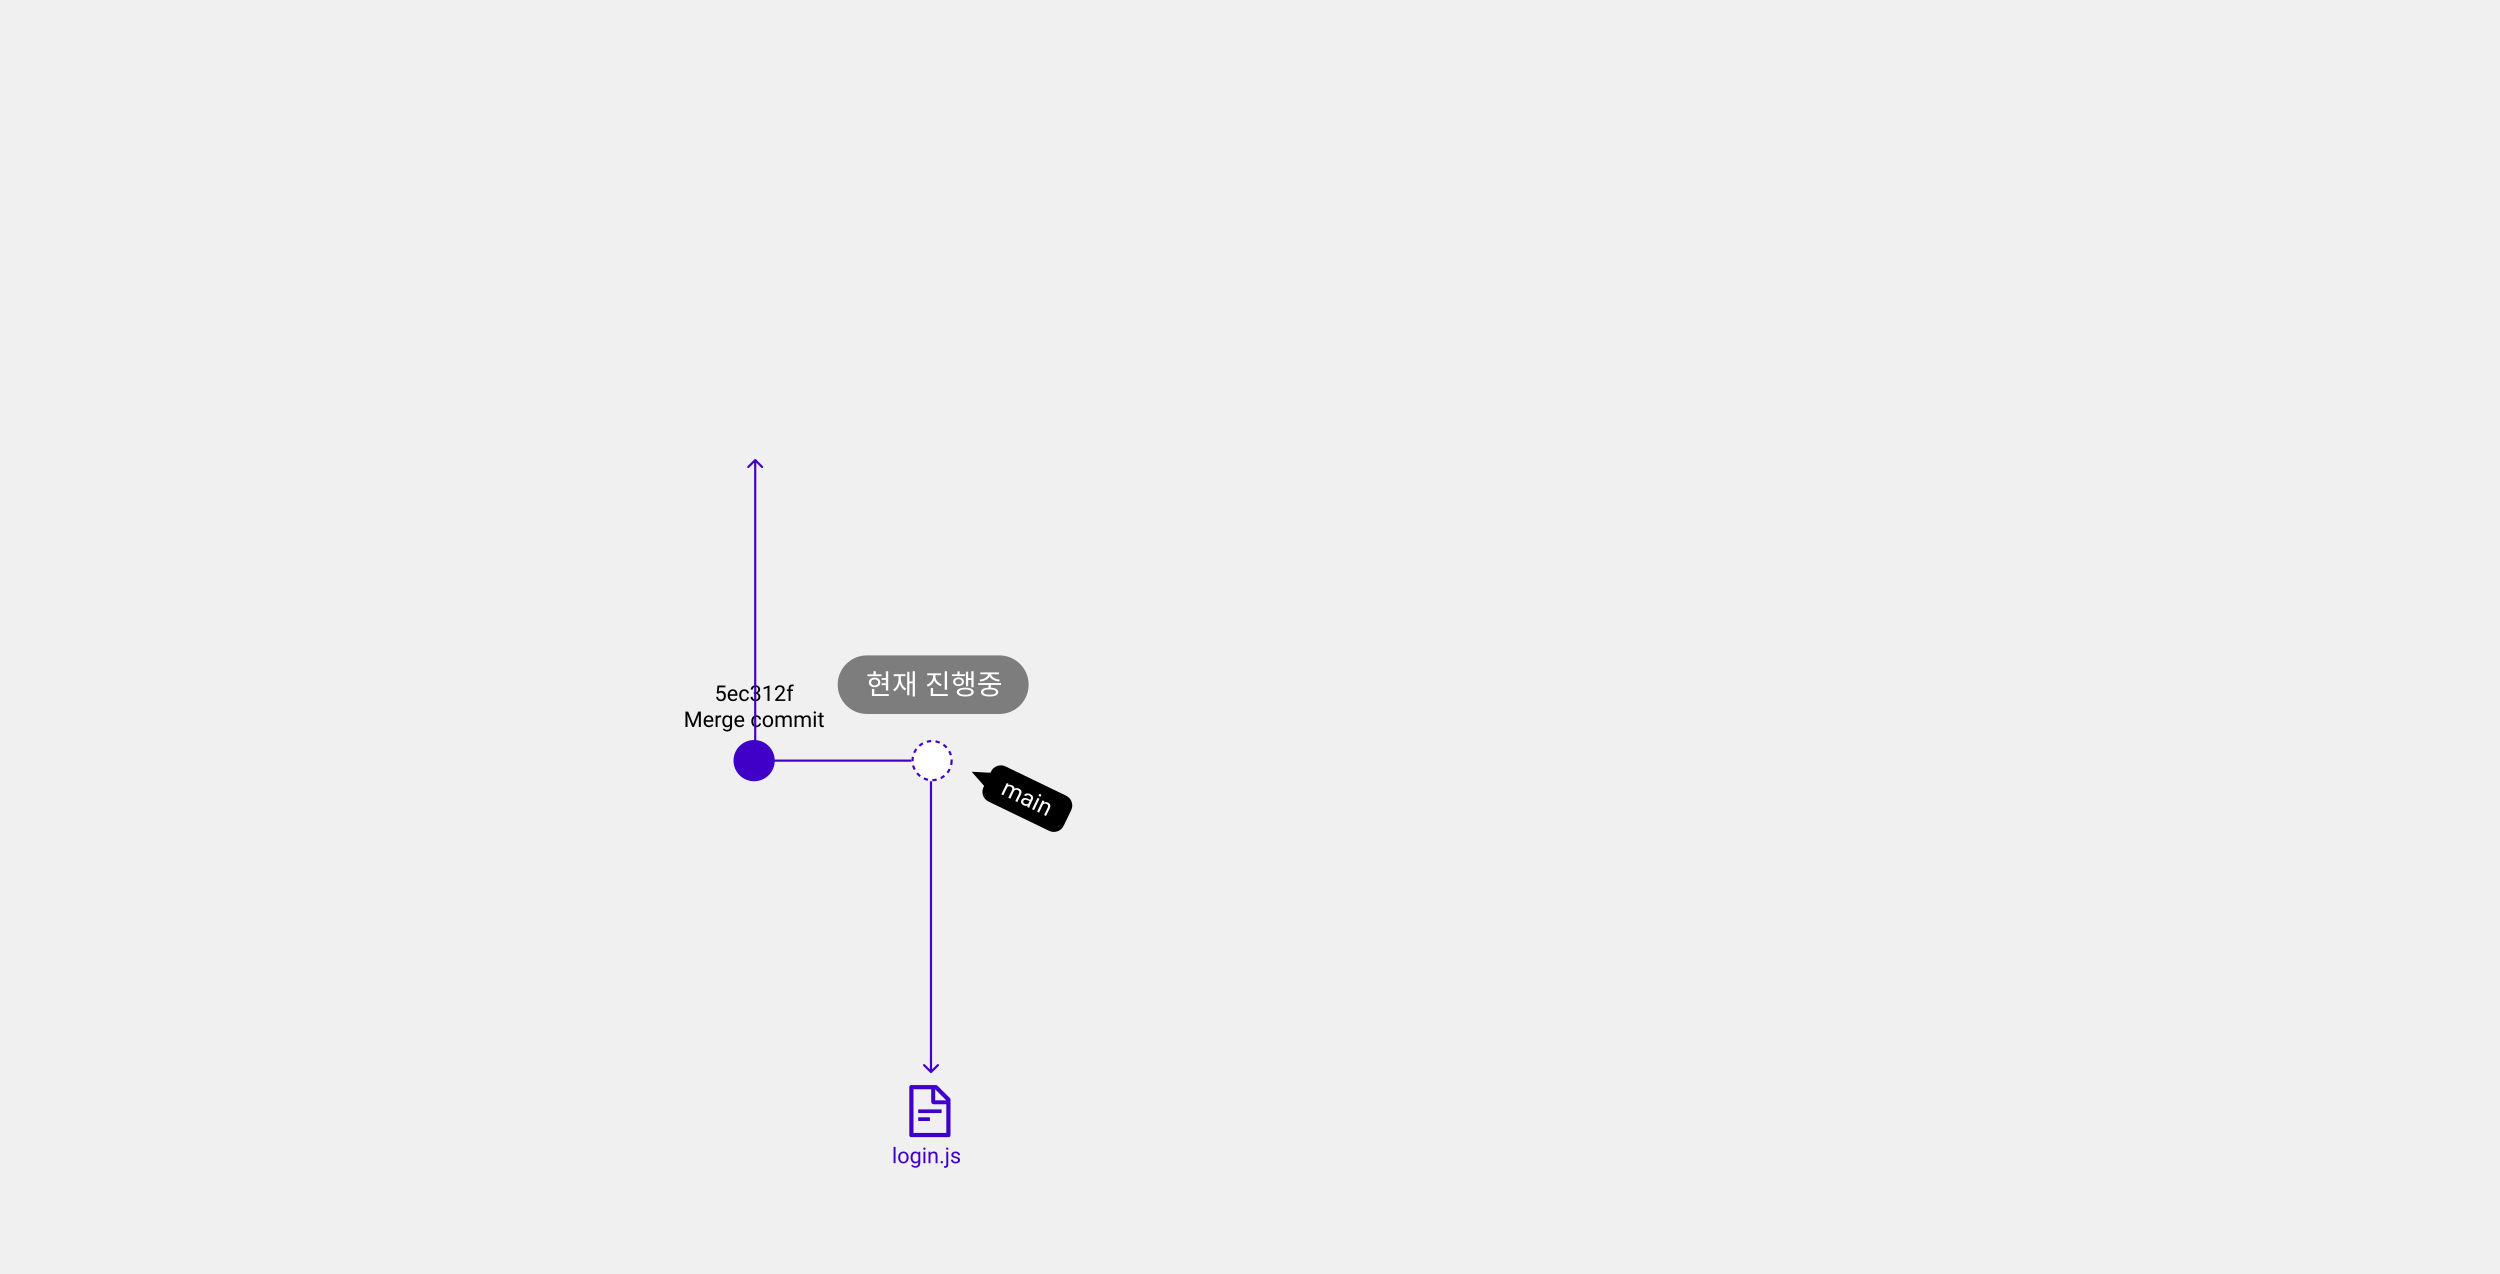
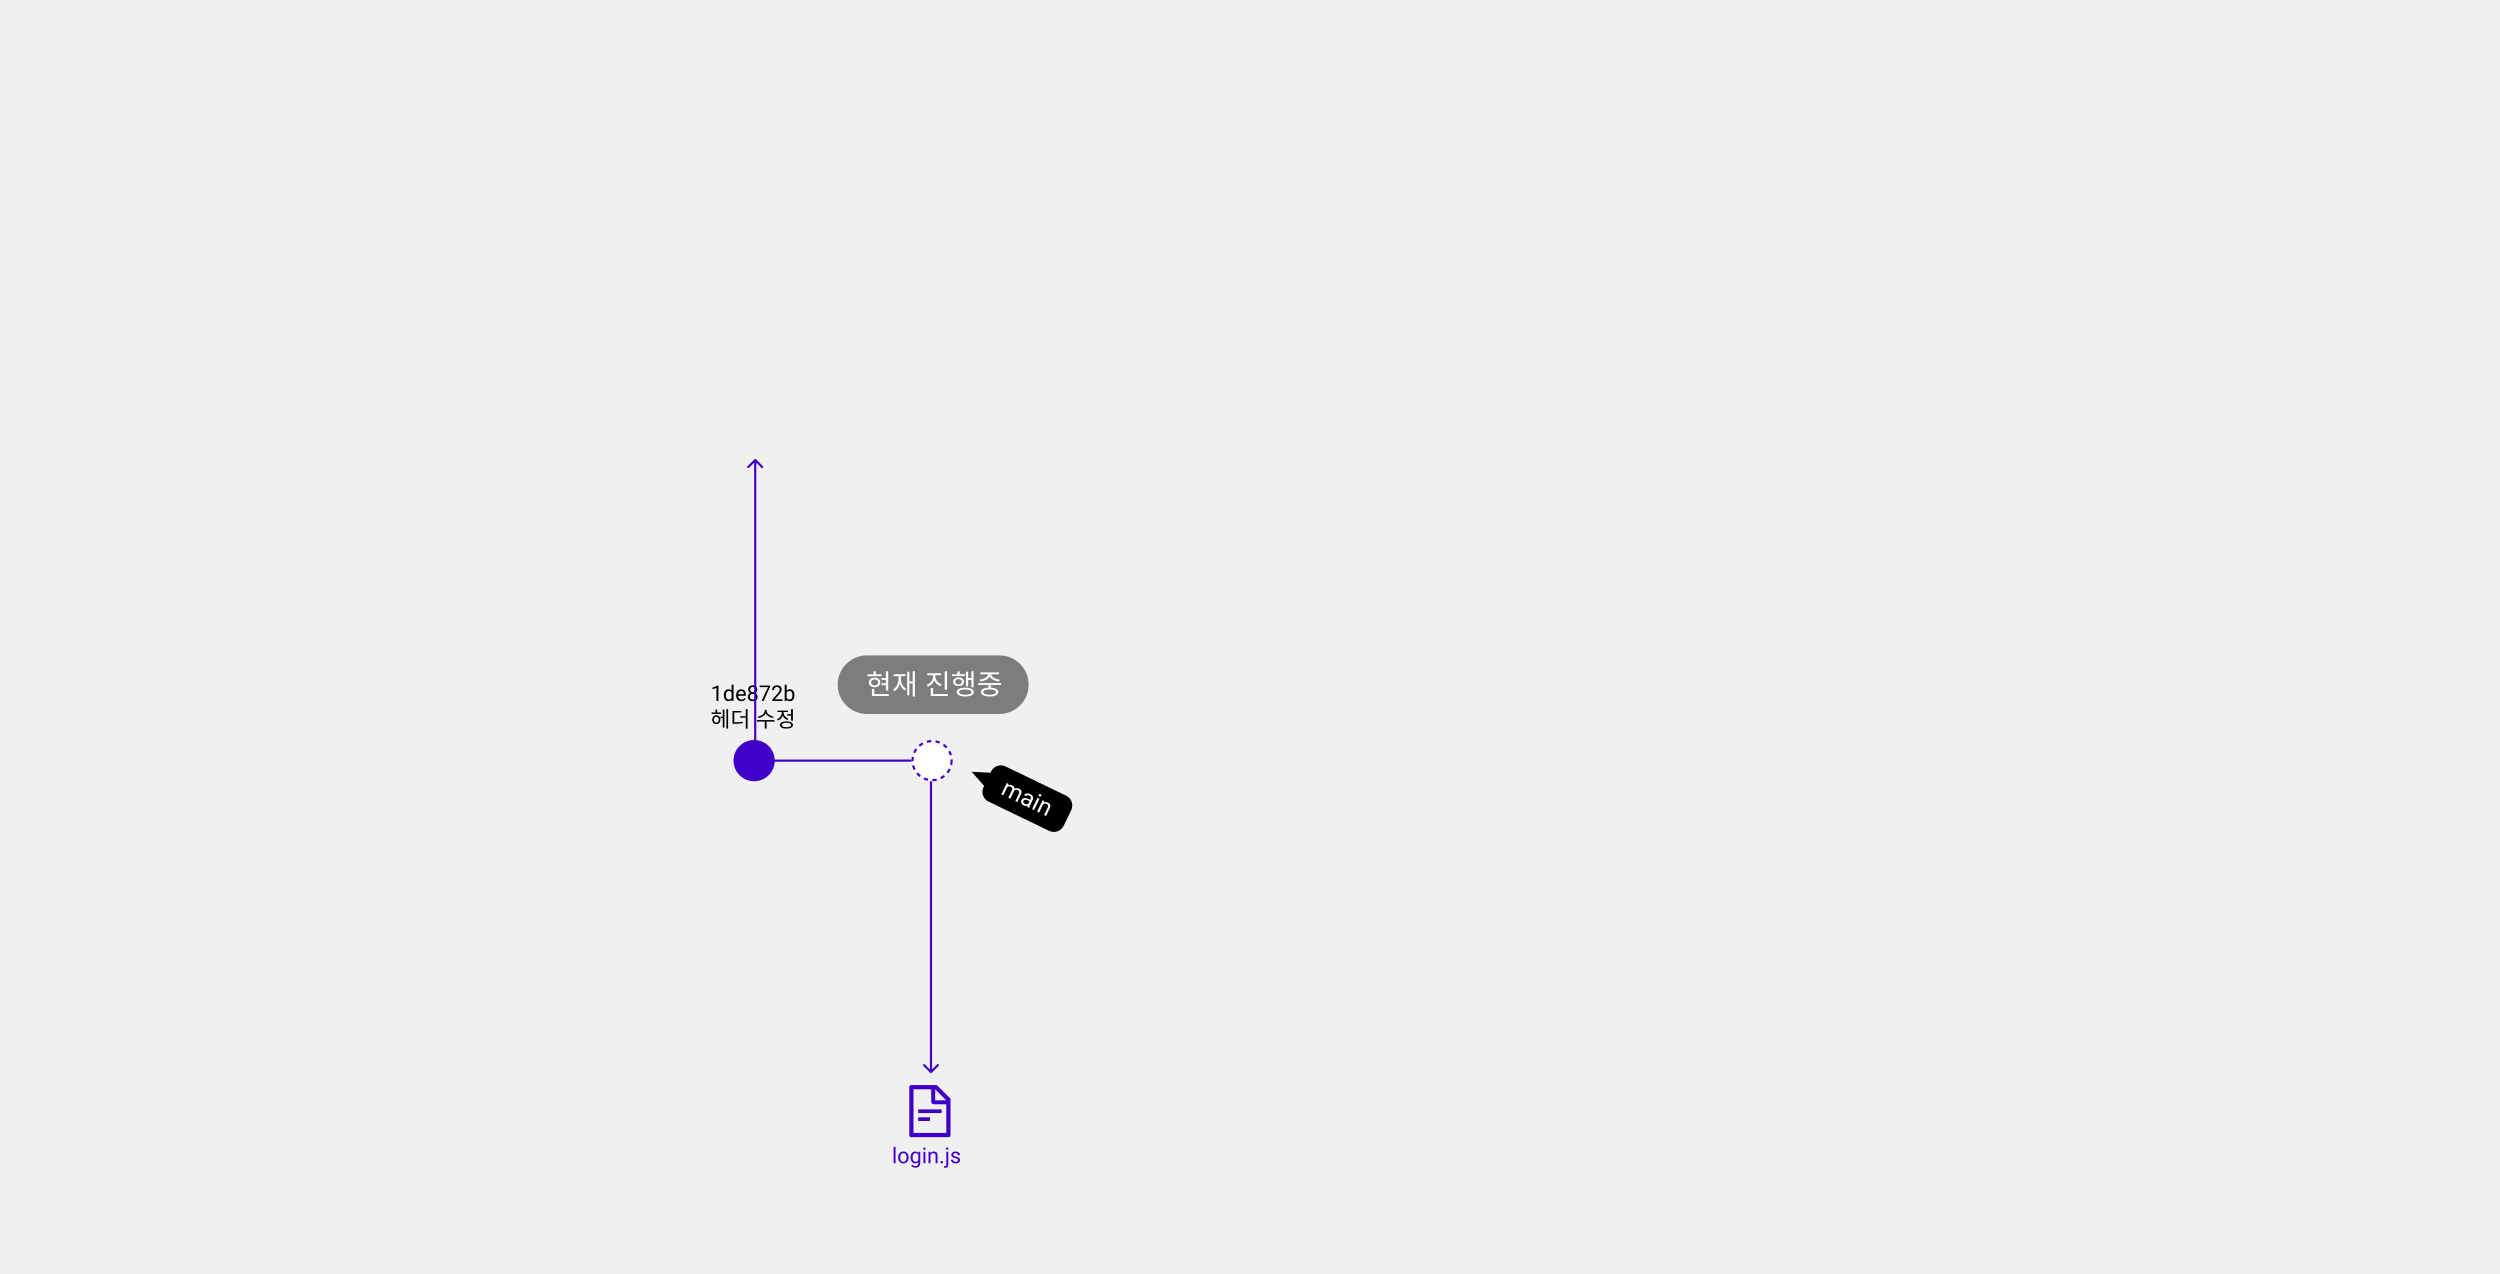
<svg xmlns="http://www.w3.org/2000/svg" width="1152" height="587" viewBox="0 0 1152 587" fill="none">
  <path d="M0 0H1152V587H0V0Z" fill="white" fill-opacity="0.01" />
-   <path d="M330.269 319.436L330.63 315.891H334.272V316.726H331.396L331.182 318.664C331.53 318.459 331.925 318.356 332.368 318.356C333.016 318.356 333.53 318.571 333.911 319.001C334.292 319.427 334.482 320.005 334.482 320.734C334.482 321.467 334.284 322.045 333.887 322.468C333.493 322.888 332.941 323.098 332.231 323.098C331.603 323.098 331.09 322.924 330.693 322.575C330.296 322.227 330.07 321.745 330.015 321.13H330.869C330.924 321.537 331.069 321.844 331.304 322.053C331.538 322.258 331.847 322.36 332.231 322.36C332.651 322.36 332.98 322.217 333.218 321.931C333.459 321.644 333.579 321.249 333.579 320.744C333.579 320.269 333.449 319.888 333.188 319.602C332.931 319.312 332.588 319.167 332.158 319.167C331.764 319.167 331.455 319.253 331.23 319.426L330.991 319.621L330.269 319.436ZM337.754 323.098C337.038 323.098 336.455 322.863 336.006 322.395C335.557 321.923 335.332 321.293 335.332 320.505V320.339C335.332 319.815 335.431 319.348 335.63 318.938C335.832 318.524 336.112 318.202 336.47 317.971C336.831 317.736 337.222 317.619 337.642 317.619C338.328 317.619 338.862 317.845 339.243 318.298C339.624 318.75 339.814 319.398 339.814 320.241V320.617H336.235C336.248 321.138 336.4 321.56 336.689 321.882C336.982 322.201 337.354 322.36 337.803 322.36C338.122 322.36 338.392 322.295 338.613 322.165C338.835 322.035 339.028 321.862 339.194 321.647L339.746 322.077C339.303 322.757 338.639 323.098 337.754 323.098ZM337.642 318.361C337.277 318.361 336.971 318.495 336.724 318.762C336.476 319.025 336.323 319.396 336.265 319.875H338.911V319.807C338.885 319.348 338.761 318.993 338.54 318.742C338.319 318.488 338.019 318.361 337.642 318.361ZM342.983 322.36C343.306 322.36 343.587 322.263 343.828 322.067C344.069 321.872 344.202 321.628 344.229 321.335H345.083C345.067 321.638 344.963 321.926 344.771 322.199C344.578 322.473 344.321 322.691 343.999 322.854C343.68 323.016 343.341 323.098 342.983 323.098C342.264 323.098 341.691 322.858 341.265 322.38C340.841 321.898 340.63 321.241 340.63 320.407V320.256C340.63 319.742 340.724 319.284 340.913 318.884C341.102 318.483 341.372 318.173 341.724 317.951C342.078 317.73 342.497 317.619 342.979 317.619C343.571 317.619 344.062 317.797 344.453 318.151C344.847 318.506 345.057 318.967 345.083 319.533H344.229C344.202 319.191 344.072 318.911 343.838 318.693C343.607 318.472 343.32 318.361 342.979 318.361C342.52 318.361 342.163 318.527 341.909 318.859C341.659 319.188 341.533 319.665 341.533 320.29V320.461C341.533 321.07 341.659 321.538 341.909 321.867C342.16 322.196 342.518 322.36 342.983 322.36ZM347.319 319.006H347.998C348.424 318.999 348.76 318.887 349.004 318.669C349.248 318.451 349.37 318.156 349.37 317.785C349.37 316.952 348.955 316.535 348.125 316.535C347.734 316.535 347.422 316.647 347.188 316.872C346.956 317.093 346.841 317.388 346.841 317.756H345.938C345.938 317.193 346.143 316.726 346.553 316.354C346.966 315.98 347.49 315.793 348.125 315.793C348.796 315.793 349.321 315.97 349.702 316.325C350.083 316.68 350.273 317.173 350.273 317.805C350.273 318.114 350.173 318.413 349.971 318.703C349.772 318.993 349.5 319.209 349.155 319.353C349.546 319.476 349.847 319.681 350.059 319.968C350.273 320.254 350.381 320.604 350.381 321.018C350.381 321.656 350.173 322.162 349.756 322.536C349.339 322.91 348.797 323.098 348.13 323.098C347.463 323.098 346.919 322.917 346.499 322.556C346.082 322.194 345.874 321.717 345.874 321.125H346.782C346.782 321.499 346.904 321.799 347.148 322.023C347.393 322.248 347.72 322.36 348.13 322.36C348.566 322.36 348.9 322.246 349.131 322.019C349.362 321.791 349.478 321.464 349.478 321.037C349.478 320.624 349.351 320.306 349.097 320.085C348.843 319.864 348.477 319.75 347.998 319.743H347.319V319.006ZM354.59 323H353.682V316.979L351.86 317.648V316.828L354.448 315.856H354.59V323ZM361.895 323H357.236V322.351L359.697 319.616C360.062 319.203 360.312 318.868 360.449 318.61C360.589 318.35 360.659 318.081 360.659 317.805C360.659 317.434 360.547 317.129 360.322 316.892C360.098 316.654 359.798 316.535 359.424 316.535C358.975 316.535 358.625 316.664 358.374 316.921C358.127 317.175 358.003 317.53 358.003 317.985H357.1C357.1 317.331 357.31 316.802 357.729 316.398C358.153 315.995 358.717 315.793 359.424 315.793C360.085 315.793 360.607 315.967 360.991 316.315C361.375 316.66 361.567 317.121 361.567 317.697C361.567 318.397 361.121 319.23 360.229 320.197L358.325 322.263H361.895V323ZM363.389 323V318.415H362.554V317.717H363.389V317.175C363.389 316.608 363.54 316.171 363.843 315.861C364.146 315.552 364.574 315.397 365.127 315.397C365.335 315.397 365.542 315.425 365.747 315.48L365.698 316.213C365.545 316.184 365.382 316.169 365.21 316.169C364.917 316.169 364.691 316.255 364.531 316.428C364.372 316.597 364.292 316.841 364.292 317.16V317.717H365.42V318.415H364.292V323H363.389ZM317.085 327.891L319.409 333.691L321.733 327.891H322.949V335H322.012V332.231L322.1 329.243L319.766 335H319.048L316.719 329.258L316.812 332.231V335H315.874V327.891H317.085ZM326.655 335.098C325.939 335.098 325.356 334.863 324.907 334.395C324.458 333.923 324.233 333.293 324.233 332.505V332.339C324.233 331.815 324.333 331.348 324.531 330.938C324.733 330.524 325.013 330.202 325.371 329.971C325.732 329.736 326.123 329.619 326.543 329.619C327.23 329.619 327.764 329.845 328.145 330.298C328.525 330.75 328.716 331.398 328.716 332.241V332.617H325.137C325.15 333.138 325.301 333.56 325.591 333.882C325.884 334.201 326.255 334.36 326.704 334.36C327.023 334.36 327.293 334.295 327.515 334.165C327.736 334.035 327.93 333.862 328.096 333.647L328.647 334.077C328.205 334.757 327.541 335.098 326.655 335.098ZM326.543 330.361C326.178 330.361 325.872 330.495 325.625 330.762C325.378 331.025 325.225 331.396 325.166 331.875H327.812V331.807C327.786 331.348 327.663 330.993 327.441 330.742C327.22 330.488 326.921 330.361 326.543 330.361ZM332.319 330.527C332.183 330.505 332.035 330.493 331.875 330.493C331.283 330.493 330.881 330.745 330.669 331.25V335H329.766V329.717H330.645L330.659 330.327C330.955 329.855 331.375 329.619 331.919 329.619C332.095 329.619 332.228 329.642 332.319 329.688V330.527ZM332.842 332.314C332.842 331.491 333.032 330.837 333.413 330.352C333.794 329.863 334.299 329.619 334.927 329.619C335.571 329.619 336.074 329.847 336.436 330.303L336.479 329.717H337.305V334.873C337.305 335.557 337.101 336.095 336.694 336.489C336.291 336.883 335.747 337.08 335.063 337.08C334.683 337.08 334.31 336.999 333.945 336.836C333.581 336.673 333.302 336.45 333.11 336.167L333.579 335.625C333.966 336.104 334.44 336.343 335 336.343C335.439 336.343 335.781 336.219 336.025 335.972C336.273 335.724 336.396 335.376 336.396 334.927V334.473C336.035 334.889 335.542 335.098 334.917 335.098C334.299 335.098 333.797 334.849 333.413 334.351C333.032 333.853 332.842 333.174 332.842 332.314ZM333.75 332.417C333.75 333.013 333.872 333.481 334.116 333.823C334.36 334.162 334.702 334.331 335.142 334.331C335.711 334.331 336.13 334.072 336.396 333.555V331.143C336.12 330.638 335.705 330.386 335.151 330.386C334.712 330.386 334.368 330.557 334.121 330.898C333.874 331.24 333.75 331.746 333.75 332.417ZM340.864 335.098C340.148 335.098 339.565 334.863 339.116 334.395C338.667 333.923 338.442 333.293 338.442 332.505V332.339C338.442 331.815 338.542 331.348 338.74 330.938C338.942 330.524 339.222 330.202 339.58 329.971C339.941 329.736 340.332 329.619 340.752 329.619C341.439 329.619 341.973 329.845 342.354 330.298C342.734 330.75 342.925 331.398 342.925 332.241V332.617H339.346C339.359 333.138 339.51 333.56 339.8 333.882C340.093 334.201 340.464 334.36 340.913 334.36C341.232 334.36 341.502 334.295 341.724 334.165C341.945 334.035 342.139 333.862 342.305 333.647L342.856 334.077C342.414 334.757 341.75 335.098 340.864 335.098ZM340.752 330.361C340.387 330.361 340.081 330.495 339.834 330.762C339.587 331.025 339.434 331.396 339.375 331.875H342.021V331.807C341.995 331.348 341.872 330.993 341.65 330.742C341.429 330.488 341.13 330.361 340.752 330.361ZM348.574 334.36C348.896 334.36 349.178 334.263 349.419 334.067C349.66 333.872 349.793 333.628 349.819 333.335H350.674C350.658 333.638 350.553 333.926 350.361 334.199C350.169 334.473 349.912 334.691 349.59 334.854C349.271 335.016 348.932 335.098 348.574 335.098C347.855 335.098 347.282 334.858 346.855 334.38C346.432 333.898 346.221 333.241 346.221 332.407V332.256C346.221 331.742 346.315 331.284 346.504 330.884C346.693 330.483 346.963 330.173 347.314 329.951C347.669 329.73 348.088 329.619 348.569 329.619C349.162 329.619 349.653 329.797 350.044 330.151C350.438 330.506 350.648 330.967 350.674 331.533H349.819C349.793 331.191 349.663 330.911 349.429 330.693C349.198 330.472 348.911 330.361 348.569 330.361C348.11 330.361 347.754 330.527 347.5 330.859C347.249 331.188 347.124 331.665 347.124 332.29V332.461C347.124 333.07 347.249 333.538 347.5 333.867C347.751 334.196 348.109 334.36 348.574 334.36ZM351.45 332.31C351.45 331.792 351.551 331.326 351.753 330.913C351.958 330.5 352.241 330.181 352.603 329.956C352.967 329.731 353.382 329.619 353.848 329.619C354.567 329.619 355.148 329.868 355.591 330.366C356.037 330.864 356.26 331.527 356.26 332.354V332.417C356.26 332.931 356.16 333.394 355.962 333.804C355.767 334.211 355.485 334.528 355.117 334.756C354.753 334.984 354.333 335.098 353.857 335.098C353.141 335.098 352.56 334.849 352.114 334.351C351.672 333.853 351.45 333.193 351.45 332.373V332.31ZM352.358 332.417C352.358 333.003 352.493 333.473 352.764 333.828C353.037 334.183 353.402 334.36 353.857 334.36C354.316 334.36 354.681 334.181 354.951 333.823C355.221 333.462 355.356 332.957 355.356 332.31C355.356 331.73 355.218 331.261 354.941 330.903C354.668 330.542 354.303 330.361 353.848 330.361C353.402 330.361 353.042 330.539 352.769 330.894C352.495 331.248 352.358 331.756 352.358 332.417ZM358.242 329.717L358.267 330.303C358.654 329.847 359.176 329.619 359.834 329.619C360.573 329.619 361.076 329.902 361.343 330.469C361.519 330.215 361.746 330.01 362.026 329.854C362.31 329.697 362.643 329.619 363.027 329.619C364.186 329.619 364.775 330.233 364.795 331.46V335H363.892V331.514C363.892 331.136 363.805 330.854 363.633 330.669C363.46 330.48 363.171 330.386 362.764 330.386C362.428 330.386 362.15 330.487 361.929 330.688C361.707 330.887 361.579 331.156 361.543 331.494V335H360.635V331.538C360.635 330.77 360.259 330.386 359.507 330.386C358.914 330.386 358.509 330.638 358.291 331.143V335H357.388V329.717H358.242ZM367.012 329.717L367.036 330.303C367.424 329.847 367.946 329.619 368.604 329.619C369.342 329.619 369.845 329.902 370.112 330.469C370.288 330.215 370.516 330.01 370.796 329.854C371.079 329.697 371.413 329.619 371.797 329.619C372.956 329.619 373.545 330.233 373.564 331.46V335H372.661V331.514C372.661 331.136 372.575 330.854 372.402 330.669C372.23 330.48 371.94 330.386 371.533 330.386C371.198 330.386 370.92 330.487 370.698 330.688C370.477 330.887 370.348 331.156 370.312 331.494V335H369.404V331.538C369.404 330.77 369.028 330.386 368.276 330.386C367.684 330.386 367.279 330.638 367.061 331.143V335H366.157V329.717H367.012ZM375.913 335H375.01V329.717H375.913V335ZM374.937 328.315C374.937 328.169 374.98 328.045 375.068 327.944C375.16 327.843 375.293 327.793 375.469 327.793C375.645 327.793 375.778 327.843 375.869 327.944C375.96 328.045 376.006 328.169 376.006 328.315C376.006 328.462 375.96 328.584 375.869 328.682C375.778 328.779 375.645 328.828 375.469 328.828C375.293 328.828 375.16 328.779 375.068 328.682C374.98 328.584 374.937 328.462 374.937 328.315ZM378.589 328.438V329.717H379.575V330.415H378.589V333.691C378.589 333.903 378.633 334.062 378.721 334.17C378.809 334.274 378.958 334.326 379.17 334.326C379.274 334.326 379.417 334.307 379.6 334.268V335C379.362 335.065 379.131 335.098 378.906 335.098C378.503 335.098 378.198 334.976 377.993 334.731C377.788 334.487 377.686 334.141 377.686 333.691V330.415H376.724V329.717H377.686V328.438H378.589Z" fill="black" />
+   <path d="M331.048 323H330.14V316.979L328.318 317.648V316.828L330.906 315.856H331.048V323ZM333.567 320.314C333.567 319.504 333.759 318.853 334.144 318.361C334.528 317.867 335.031 317.619 335.652 317.619C336.271 317.619 336.761 317.831 337.122 318.254V315.5H338.025V323H337.195L337.151 322.434C336.79 322.876 336.287 323.098 335.643 323.098C335.031 323.098 334.531 322.847 334.144 322.346C333.759 321.844 333.567 321.19 333.567 320.383V320.314ZM334.471 320.417C334.471 321.016 334.594 321.485 334.842 321.823C335.089 322.162 335.431 322.331 335.867 322.331C336.44 322.331 336.858 322.074 337.122 321.56V319.133C336.852 318.635 336.437 318.386 335.877 318.386C335.434 318.386 335.089 318.557 334.842 318.898C334.594 319.24 334.471 319.746 334.471 320.417ZM341.624 323.098C340.908 323.098 340.325 322.863 339.876 322.395C339.427 321.923 339.202 321.293 339.202 320.505V320.339C339.202 319.815 339.301 319.348 339.5 318.938C339.702 318.524 339.982 318.202 340.34 317.971C340.701 317.736 341.092 317.619 341.512 317.619C342.199 317.619 342.732 317.845 343.113 318.298C343.494 318.75 343.685 319.398 343.685 320.241V320.617H340.105C340.118 321.138 340.27 321.56 340.56 321.882C340.853 322.201 341.224 322.36 341.673 322.36C341.992 322.36 342.262 322.295 342.483 322.165C342.705 322.035 342.898 321.862 343.064 321.647L343.616 322.077C343.174 322.757 342.509 323.098 341.624 323.098ZM341.512 318.361C341.147 318.361 340.841 318.495 340.594 318.762C340.346 319.025 340.193 319.396 340.135 319.875H342.781V319.807C342.755 319.348 342.632 318.993 342.41 318.742C342.189 318.488 341.889 318.361 341.512 318.361ZM348.953 317.746C348.953 318.101 348.859 318.417 348.67 318.693C348.484 318.97 348.232 319.187 347.913 319.343C348.284 319.502 348.577 319.735 348.792 320.041C349.01 320.347 349.119 320.694 349.119 321.081C349.119 321.696 348.911 322.186 348.494 322.551C348.081 322.915 347.535 323.098 346.858 323.098C346.175 323.098 345.626 322.915 345.213 322.551C344.803 322.183 344.598 321.693 344.598 321.081C344.598 320.697 344.702 320.35 344.91 320.041C345.122 319.732 345.413 319.497 345.784 319.338C345.468 319.182 345.219 318.965 345.037 318.688C344.855 318.412 344.764 318.098 344.764 317.746C344.764 317.147 344.956 316.672 345.34 316.32C345.724 315.969 346.23 315.793 346.858 315.793C347.483 315.793 347.988 315.969 348.372 316.32C348.759 316.672 348.953 317.147 348.953 317.746ZM348.216 321.062C348.216 320.664 348.089 320.34 347.835 320.09C347.584 319.839 347.256 319.714 346.849 319.714C346.442 319.714 346.115 319.838 345.867 320.085C345.623 320.332 345.501 320.658 345.501 321.062C345.501 321.465 345.62 321.783 345.857 322.014C346.098 322.245 346.432 322.36 346.858 322.36C347.282 322.36 347.614 322.245 347.854 322.014C348.095 321.779 348.216 321.462 348.216 321.062ZM346.858 316.535C346.504 316.535 346.215 316.646 345.994 316.867C345.776 317.085 345.667 317.383 345.667 317.761C345.667 318.122 345.774 318.415 345.989 318.64C346.207 318.861 346.497 318.972 346.858 318.972C347.22 318.972 347.508 318.861 347.723 318.64C347.941 318.415 348.05 318.122 348.05 317.761C348.05 317.399 347.938 317.105 347.713 316.877C347.488 316.649 347.203 316.535 346.858 316.535ZM354.847 316.398L351.902 323H350.955L353.89 316.633H350.042V315.891H354.847V316.398ZM360.53 323H355.872V322.351L358.333 319.616C358.698 319.203 358.948 318.868 359.085 318.61C359.225 318.35 359.295 318.081 359.295 317.805C359.295 317.434 359.183 317.129 358.958 316.892C358.733 316.654 358.434 316.535 358.06 316.535C357.61 316.535 357.26 316.664 357.01 316.921C356.762 317.175 356.639 317.53 356.639 317.985H355.735C355.735 317.331 355.945 316.802 356.365 316.398C356.788 315.995 357.353 315.793 358.06 315.793C358.72 315.793 359.243 315.967 359.627 316.315C360.011 316.66 360.203 317.121 360.203 317.697C360.203 318.397 359.757 319.23 358.865 320.197L356.961 322.263H360.53V323ZM366.053 320.417C366.053 321.224 365.867 321.874 365.496 322.365C365.125 322.854 364.627 323.098 364.002 323.098C363.335 323.098 362.819 322.862 362.454 322.39L362.41 323H361.58V315.5H362.483V318.298C362.848 317.845 363.351 317.619 363.992 317.619C364.633 317.619 365.136 317.862 365.501 318.347C365.869 318.832 366.053 319.496 366.053 320.339V320.417ZM365.149 320.314C365.149 319.699 365.031 319.224 364.793 318.889C364.555 318.553 364.214 318.386 363.768 318.386C363.172 318.386 362.744 318.662 362.483 319.216V321.501C362.76 322.054 363.191 322.331 363.777 322.331C364.21 322.331 364.547 322.163 364.788 321.828C365.029 321.493 365.149 320.988 365.149 320.314ZM332.291 328.31H330.481V327H329.671V328.31H327.881V328.97H332.291V328.31ZM330.081 332.99C329.401 332.99 328.921 332.42 328.921 331.63C328.921 330.84 329.401 330.27 330.081 330.27C330.741 330.27 331.231 330.84 331.231 331.63C331.231 332.42 330.741 332.99 330.081 332.99ZM330.081 329.58C328.991 329.58 328.201 330.42 328.201 331.63C328.201 332.84 328.991 333.68 330.081 333.68C331.161 333.68 331.951 332.84 331.951 331.63C331.951 330.42 331.161 329.58 330.081 329.58ZM333.041 330.23H332.041V330.92H333.041V335.29H333.821V326.97H333.041V330.23ZM334.731 326.77V335.74H335.511V326.77H334.731ZM338.361 328.3H341.621V327.62H337.541V333.54H338.231C339.931 333.54 341.011 333.48 342.311 333.24L342.211 332.56C341.001 332.79 339.951 332.85 338.361 332.85V328.3ZM343.661 326.77V330.02H341.091V330.7H343.661V335.76H344.481V326.77H343.661ZM356.49 330.19C354.86 329.95 353.26 328.84 353.26 327.59V327.09H352.4V327.59C352.4 328.87 350.82 329.95 349.19 330.19L349.52 330.85C350.92 330.61 352.27 329.84 352.83 328.75C353.41 329.83 354.76 330.61 356.15 330.85L356.49 330.19ZM356.88 331.82H348.78V332.5H352.4V335.75H353.22V332.5H356.89L356.88 331.82ZM362.759 329.1V329.77H364.529V332.12H365.359V326.78H364.529V329.1H362.759ZM363.259 331.14C361.959 330.68 361.079 329.55 361.079 328.4V328.09H363.049V327.43H358.259V328.09H360.259V328.4C360.259 329.69 359.339 330.9 357.999 331.39L358.429 332.04C359.479 331.64 360.309 330.8 360.689 329.76C361.079 330.68 361.849 331.42 362.849 331.78L363.259 331.14ZM362.399 335.1C361.049 335.1 360.229 334.72 360.229 334.07C360.229 333.42 361.049 333.03 362.399 333.03C363.749 333.03 364.569 333.42 364.569 334.07C364.569 334.72 363.749 335.1 362.399 335.1ZM362.399 332.4C360.559 332.4 359.409 333.01 359.409 334.07C359.409 335.13 360.559 335.74 362.399 335.74C364.239 335.74 365.389 335.13 365.389 334.07C365.389 333.01 364.239 332.4 362.399 332.4Z" fill="black" />
  <rect x="386" y="302" width="88" height="27" rx="13.5" fill="#7D7D7D" />
  <path d="M406.241 312.408V313.279H408.204V314.852H406.241V315.723H408.204V318.193H409.283V309.314H408.204V312.408H406.241ZM406.241 310.731H403.563V309.288H402.497V310.731H399.715V311.589H406.241V310.731ZM401.392 314.449C401.392 313.63 402.055 313.071 403.017 313.071C403.979 313.071 404.642 313.63 404.642 314.449C404.642 315.281 403.979 315.853 403.017 315.853C402.055 315.853 401.392 315.281 401.392 314.449ZM405.656 314.449C405.656 313.123 404.564 312.239 403.017 312.239C401.47 312.239 400.378 313.123 400.378 314.449C400.378 315.788 401.47 316.685 403.017 316.685C404.564 316.685 405.656 315.788 405.656 314.449ZM402.861 319.831V317.439H401.795V320.702H409.556V319.831H402.861ZM415.093 311.55H417.212V310.679H411.804V311.55H414.066V312.46C414.066 314.826 413.195 316.815 411.531 317.751L412.181 318.557C413.39 317.855 414.209 316.594 414.599 315.008C415.015 316.386 415.821 317.517 416.965 318.154L417.589 317.335C415.938 316.477 415.093 314.592 415.093 312.46V311.55ZM420.566 309.288V314.007H419.032V309.561H418.031V320.39H419.032V314.891H420.566V320.962H421.593V309.288H420.566ZM436.4 309.314H435.334V317.842H436.4V309.314ZM433.956 315.333C432.24 314.761 431.031 313.344 431.031 311.771V311.134H433.67V310.276H427.274V311.134H429.939V311.771C429.939 313.435 428.756 314.956 426.988 315.567L427.547 316.399C428.925 315.905 430.004 314.852 430.498 313.526C431.031 314.748 432.097 315.71 433.436 316.178L433.956 315.333ZM429.965 319.831V317.036H428.899V320.702H436.751V319.831H429.965ZM446.123 313.344H447.605V316.685H448.632V309.301H447.605V312.473H446.123V309.522H445.109V316.256H446.123V313.344ZM444.641 310.692H442.223V309.392H441.17V310.692H438.726V311.537H444.654L444.641 310.692ZM440.169 314.137C440.169 313.422 440.78 312.941 441.703 312.941C442.613 312.941 443.237 313.422 443.237 314.137C443.237 314.865 442.613 315.346 441.703 315.346C440.78 315.346 440.169 314.865 440.169 314.137ZM444.186 314.137C444.186 312.941 443.172 312.148 441.703 312.148C440.234 312.148 439.207 312.941 439.207 314.137C439.207 315.359 440.234 316.139 441.703 316.139C443.172 316.139 444.186 315.359 444.186 314.137ZM444.797 320.13C443.016 320.13 441.95 319.688 441.95 318.921C441.95 318.141 443.016 317.699 444.797 317.699C446.565 317.699 447.631 318.141 447.631 318.921C447.631 319.688 446.565 320.13 444.797 320.13ZM444.797 316.88C442.366 316.88 440.897 317.608 440.897 318.921C440.897 320.221 442.366 320.949 444.797 320.949C447.228 320.949 448.697 320.221 448.697 318.921C448.697 317.608 447.228 316.88 444.797 316.88ZM451.725 314.059C453.636 313.825 455.391 312.967 456.028 311.68C456.678 312.967 458.42 313.825 460.331 314.059L460.708 313.214C458.667 312.98 456.808 311.979 456.717 310.692H460.344V309.834H451.725V310.692H455.339C455.248 311.979 453.389 312.98 451.348 313.214L451.725 314.059ZM458.927 318.895C458.927 319.675 457.835 320.13 456.015 320.13C454.182 320.13 453.103 319.675 453.103 318.895C453.103 318.115 454.182 317.673 456.015 317.673C457.835 317.673 458.927 318.115 458.927 318.895ZM461.293 315.619V314.761H450.75V315.619H455.482V316.867C453.311 316.971 452.024 317.686 452.024 318.895C452.024 320.221 453.532 320.949 456.028 320.949C458.511 320.949 460.006 320.221 460.006 318.895C460.006 317.686 458.732 316.971 456.561 316.867V315.619H461.293Z" fill="white" />
  <rect x="451.031" y="367.209" width="18" height="41" rx="5" transform="rotate(-64.2277 451.031 367.209)" fill="black" />
  <path d="M447.739 355.626L456.675 356.094L453.662 362.333L447.739 355.626Z" fill="black" />
  <path d="M464.791 361.219L464.535 361.811C465.137 361.545 465.764 361.569 466.415 361.884C467.147 362.237 467.51 362.758 467.503 363.447C467.799 363.279 468.122 363.185 468.475 363.164C468.83 363.145 469.198 363.227 469.578 363.411C470.726 363.965 471.016 364.855 470.449 366.08L468.756 369.586L467.861 369.154L469.528 365.701C469.709 365.327 469.758 365.007 469.676 364.74C469.595 364.471 469.353 364.239 468.95 364.044C468.618 363.884 468.294 363.851 467.978 363.945C467.664 364.036 467.408 364.24 467.211 364.558L465.534 368.031L464.635 367.597L466.29 364.167C466.658 363.406 466.469 362.846 465.724 362.487C465.137 362.203 464.615 362.259 464.158 362.655L462.313 366.476L461.418 366.044L463.945 360.81L464.791 361.219ZM473.341 371.8C473.339 371.672 473.386 371.468 473.481 371.188C472.857 371.419 472.256 371.396 471.679 371.117C471.163 370.868 470.809 370.518 470.617 370.068C470.43 369.615 470.444 369.165 470.661 368.717C470.924 368.172 471.334 367.849 471.892 367.749C472.454 367.646 473.111 367.777 473.862 368.139L474.733 368.56L474.931 368.149C475.082 367.836 475.108 367.542 475.01 367.268C474.913 366.991 474.683 366.764 474.319 366.588C473.999 366.434 473.693 366.386 473.399 366.443C473.105 366.499 472.903 366.642 472.792 366.871L471.893 366.437C472.019 366.176 472.232 365.969 472.533 365.816C472.838 365.661 473.183 365.589 473.567 365.599C473.955 365.612 474.339 365.71 474.72 365.893C475.323 366.184 475.722 366.564 475.917 367.032C476.114 367.497 476.092 367.997 475.849 368.532L474.686 370.941C474.454 371.421 474.331 371.833 474.317 372.176L474.279 372.253L473.341 371.8ZM472.185 370.401C472.466 370.537 472.767 370.593 473.088 370.569C473.41 370.545 473.683 370.445 473.908 370.267L474.427 369.193L473.725 368.855C472.629 368.325 471.926 368.381 471.616 369.023C471.481 369.304 471.468 369.568 471.579 369.816C471.69 370.065 471.892 370.26 472.185 370.401ZM476.47 373.311L475.576 372.879L478.102 367.646L478.997 368.078L476.47 373.311ZM478.7 366.223C478.77 366.078 478.873 365.976 479.008 365.918C479.147 365.862 479.303 365.876 479.477 365.96C479.651 366.044 479.759 366.158 479.801 366.301C479.843 366.445 479.829 366.589 479.759 366.734C479.689 366.879 479.586 366.978 479.449 367.031C479.312 367.085 479.156 367.069 478.982 366.985C478.808 366.901 478.699 366.789 478.655 366.648C478.615 366.51 478.63 366.368 478.7 366.223ZM481.28 369.18L480.992 369.852C481.634 369.542 482.278 369.543 482.923 369.854C484.029 370.388 484.286 371.281 483.693 372.534L482.023 375.992L481.128 375.56L482.8 372.097C482.979 371.718 483.027 371.397 482.943 371.134C482.863 370.873 482.643 370.655 482.285 370.483C481.995 370.343 481.703 370.297 481.409 370.346C481.115 370.395 480.846 370.515 480.602 370.708L478.802 374.437L477.907 374.005L480.434 368.771L481.28 369.18Z" fill="white" />
  <circle cx="347.5" cy="350.5" r="9.5" fill="#4000C7" />
  <circle cx="429.5" cy="350.5" r="9" fill="white" stroke="#4000C7" stroke-dasharray="2 2" />
  <line x1="348" y1="350.5" x2="420" y2="350.5" stroke="#4000C7" />
  <path d="M412.665 536H411.762V528.5H412.665V536ZM413.876 533.31C413.876 532.792 413.977 532.326 414.179 531.913C414.384 531.5 414.667 531.181 415.028 530.956C415.393 530.731 415.808 530.619 416.273 530.619C416.993 530.619 417.574 530.868 418.017 531.366C418.463 531.864 418.686 532.527 418.686 533.354V533.417C418.686 533.931 418.586 534.394 418.388 534.804C418.192 535.211 417.911 535.528 417.543 535.756C417.178 535.984 416.758 536.098 416.283 536.098C415.567 536.098 414.986 535.849 414.54 535.351C414.097 534.853 413.876 534.193 413.876 533.373V533.31ZM414.784 533.417C414.784 534.003 414.919 534.473 415.189 534.828C415.463 535.183 415.827 535.36 416.283 535.36C416.742 535.36 417.107 535.181 417.377 534.823C417.647 534.462 417.782 533.957 417.782 533.31C417.782 532.73 417.644 532.261 417.367 531.903C417.094 531.542 416.729 531.361 416.273 531.361C415.827 531.361 415.468 531.539 415.194 531.894C414.921 532.248 414.784 532.756 414.784 533.417ZM419.604 533.314C419.604 532.491 419.794 531.837 420.175 531.352C420.556 530.863 421.06 530.619 421.688 530.619C422.333 530.619 422.836 530.847 423.197 531.303L423.241 530.717H424.066V535.873C424.066 536.557 423.863 537.095 423.456 537.489C423.052 537.883 422.509 538.08 421.825 538.08C421.444 538.08 421.072 537.999 420.707 537.836C420.342 537.673 420.064 537.45 419.872 537.167L420.341 536.625C420.728 537.104 421.202 537.343 421.762 537.343C422.201 537.343 422.543 537.219 422.787 536.972C423.035 536.724 423.158 536.376 423.158 535.927V535.473C422.797 535.889 422.304 536.098 421.679 536.098C421.06 536.098 420.559 535.849 420.175 535.351C419.794 534.853 419.604 534.174 419.604 533.314ZM420.512 533.417C420.512 534.013 420.634 534.481 420.878 534.823C421.122 535.162 421.464 535.331 421.903 535.331C422.473 535.331 422.891 535.072 423.158 534.555V532.143C422.882 531.638 422.466 531.386 421.913 531.386C421.474 531.386 421.13 531.557 420.883 531.898C420.635 532.24 420.512 532.746 420.512 533.417ZM426.415 536H425.512V530.717H426.415V536ZM425.438 529.315C425.438 529.169 425.482 529.045 425.57 528.944C425.661 528.843 425.795 528.793 425.971 528.793C426.146 528.793 426.28 528.843 426.371 528.944C426.462 529.045 426.508 529.169 426.508 529.315C426.508 529.462 426.462 529.584 426.371 529.682C426.28 529.779 426.146 529.828 425.971 529.828C425.795 529.828 425.661 529.779 425.57 529.682C425.482 529.584 425.438 529.462 425.438 529.315ZM428.72 530.717L428.749 531.381C429.153 530.873 429.68 530.619 430.331 530.619C431.448 530.619 432.011 531.249 432.021 532.509V536H431.117V532.504C431.114 532.123 431.026 531.841 430.854 531.659C430.684 531.477 430.419 531.386 430.058 531.386C429.765 531.386 429.507 531.464 429.286 531.62C429.065 531.776 428.892 531.981 428.769 532.235V536H427.865V530.717H428.72ZM433.402 535.526C433.402 535.37 433.448 535.24 433.539 535.136C433.633 535.032 433.773 534.979 433.959 534.979C434.145 534.979 434.285 535.032 434.379 535.136C434.477 535.24 434.525 535.37 434.525 535.526C434.525 535.676 434.477 535.801 434.379 535.902C434.285 536.003 434.145 536.054 433.959 536.054C433.773 536.054 433.633 536.003 433.539 535.902C433.448 535.801 433.402 535.676 433.402 535.526ZM436.952 530.717V536.61C436.952 537.626 436.492 538.134 435.57 538.134C435.372 538.134 435.188 538.104 435.019 538.046V537.323C435.123 537.349 435.259 537.362 435.429 537.362C435.631 537.362 435.784 537.307 435.888 537.196C435.995 537.089 436.049 536.9 436.049 536.63V530.717H436.952ZM435.956 529.315C435.956 529.172 436 529.05 436.088 528.949C436.179 528.845 436.311 528.793 436.483 528.793C436.659 528.793 436.793 528.843 436.884 528.944C436.975 529.045 437.021 529.169 437.021 529.315C437.021 529.462 436.975 529.584 436.884 529.682C436.793 529.779 436.659 529.828 436.483 529.828C436.308 529.828 436.176 529.779 436.088 529.682C436 529.584 435.956 529.462 435.956 529.315ZM441.488 534.599C441.488 534.354 441.396 534.166 441.21 534.032C441.028 533.896 440.707 533.778 440.248 533.681C439.792 533.583 439.429 533.466 439.159 533.329C438.892 533.192 438.694 533.03 438.563 532.841C438.437 532.652 438.373 532.427 438.373 532.167C438.373 531.734 438.555 531.368 438.92 531.068C439.288 530.769 439.757 530.619 440.326 530.619C440.925 530.619 441.41 530.774 441.781 531.083C442.156 531.392 442.343 531.788 442.343 532.27H441.435C441.435 532.022 441.329 531.809 441.117 531.63C440.909 531.451 440.645 531.361 440.326 531.361C439.997 531.361 439.74 531.433 439.555 531.576C439.369 531.719 439.276 531.907 439.276 532.138C439.276 532.356 439.363 532.52 439.535 532.631C439.708 532.742 440.019 532.847 440.468 532.948C440.92 533.049 441.286 533.17 441.566 533.31C441.846 533.45 442.053 533.619 442.187 533.817C442.323 534.013 442.392 534.252 442.392 534.535C442.392 535.007 442.203 535.386 441.825 535.673C441.448 535.956 440.958 536.098 440.355 536.098C439.932 536.098 439.558 536.023 439.232 535.873C438.907 535.723 438.651 535.515 438.466 535.248C438.284 534.978 438.192 534.687 438.192 534.374H439.096C439.112 534.677 439.232 534.918 439.457 535.097C439.685 535.272 439.984 535.36 440.355 535.36C440.697 535.36 440.971 535.292 441.176 535.155C441.384 535.015 441.488 534.83 441.488 534.599Z" fill="#4000C7" />
  <path d="M437.746 506.016L431.938 500.252C431.776 500.091 431.558 500 431.328 500H419.864C419.386 500 419 500.383 419 500.857V523.143C419 523.617 419.386 524 419.864 524H437.136C437.614 524 438 523.617 438 523.143V506.624C438 506.396 437.908 506.177 437.746 506.016ZM436.008 507.018H430.929V501.977L436.008 507.018ZM436.057 522.071H420.943V501.929H429.094V507.714C429.094 508.013 429.213 508.299 429.426 508.51C429.638 508.721 429.927 508.839 430.227 508.839H436.057V522.071ZM428.284 514.839H423.318C423.199 514.839 423.102 514.936 423.102 515.054V516.339C423.102 516.457 423.199 516.554 423.318 516.554H428.284C428.403 516.554 428.5 516.457 428.5 516.339V515.054C428.5 514.936 428.403 514.839 428.284 514.839ZM423.102 511.411V512.696C423.102 512.814 423.199 512.911 423.318 512.911H433.682C433.801 512.911 433.898 512.814 433.898 512.696V511.411C433.898 511.293 433.801 511.196 433.682 511.196H423.318C423.199 511.196 423.102 511.293 423.102 511.411Z" fill="#4000C7" />
  <path d="M348.354 211.646C348.158 211.451 347.842 211.451 347.646 211.646L344.464 214.828C344.269 215.024 344.269 215.34 344.464 215.536C344.66 215.731 344.976 215.731 345.172 215.536L348 212.707L350.828 215.536C351.024 215.731 351.34 215.731 351.536 215.536C351.731 215.34 351.731 215.024 351.536 214.828L348.354 211.646ZM348.5 346V212H347.5V346H348.5Z" fill="#4000C7" />
  <path d="M429.354 494.354C429.158 494.549 428.842 494.549 428.646 494.354L425.464 491.172C425.269 490.976 425.269 490.66 425.464 490.464C425.66 490.269 425.976 490.269 426.172 490.464L429 493.293L431.828 490.464C432.024 490.269 432.34 490.269 432.536 490.464C432.731 490.66 432.731 490.976 432.536 491.172L429.354 494.354ZM429.5 360V494H428.5V360H429.5Z" fill="#4000C7" />
</svg>
